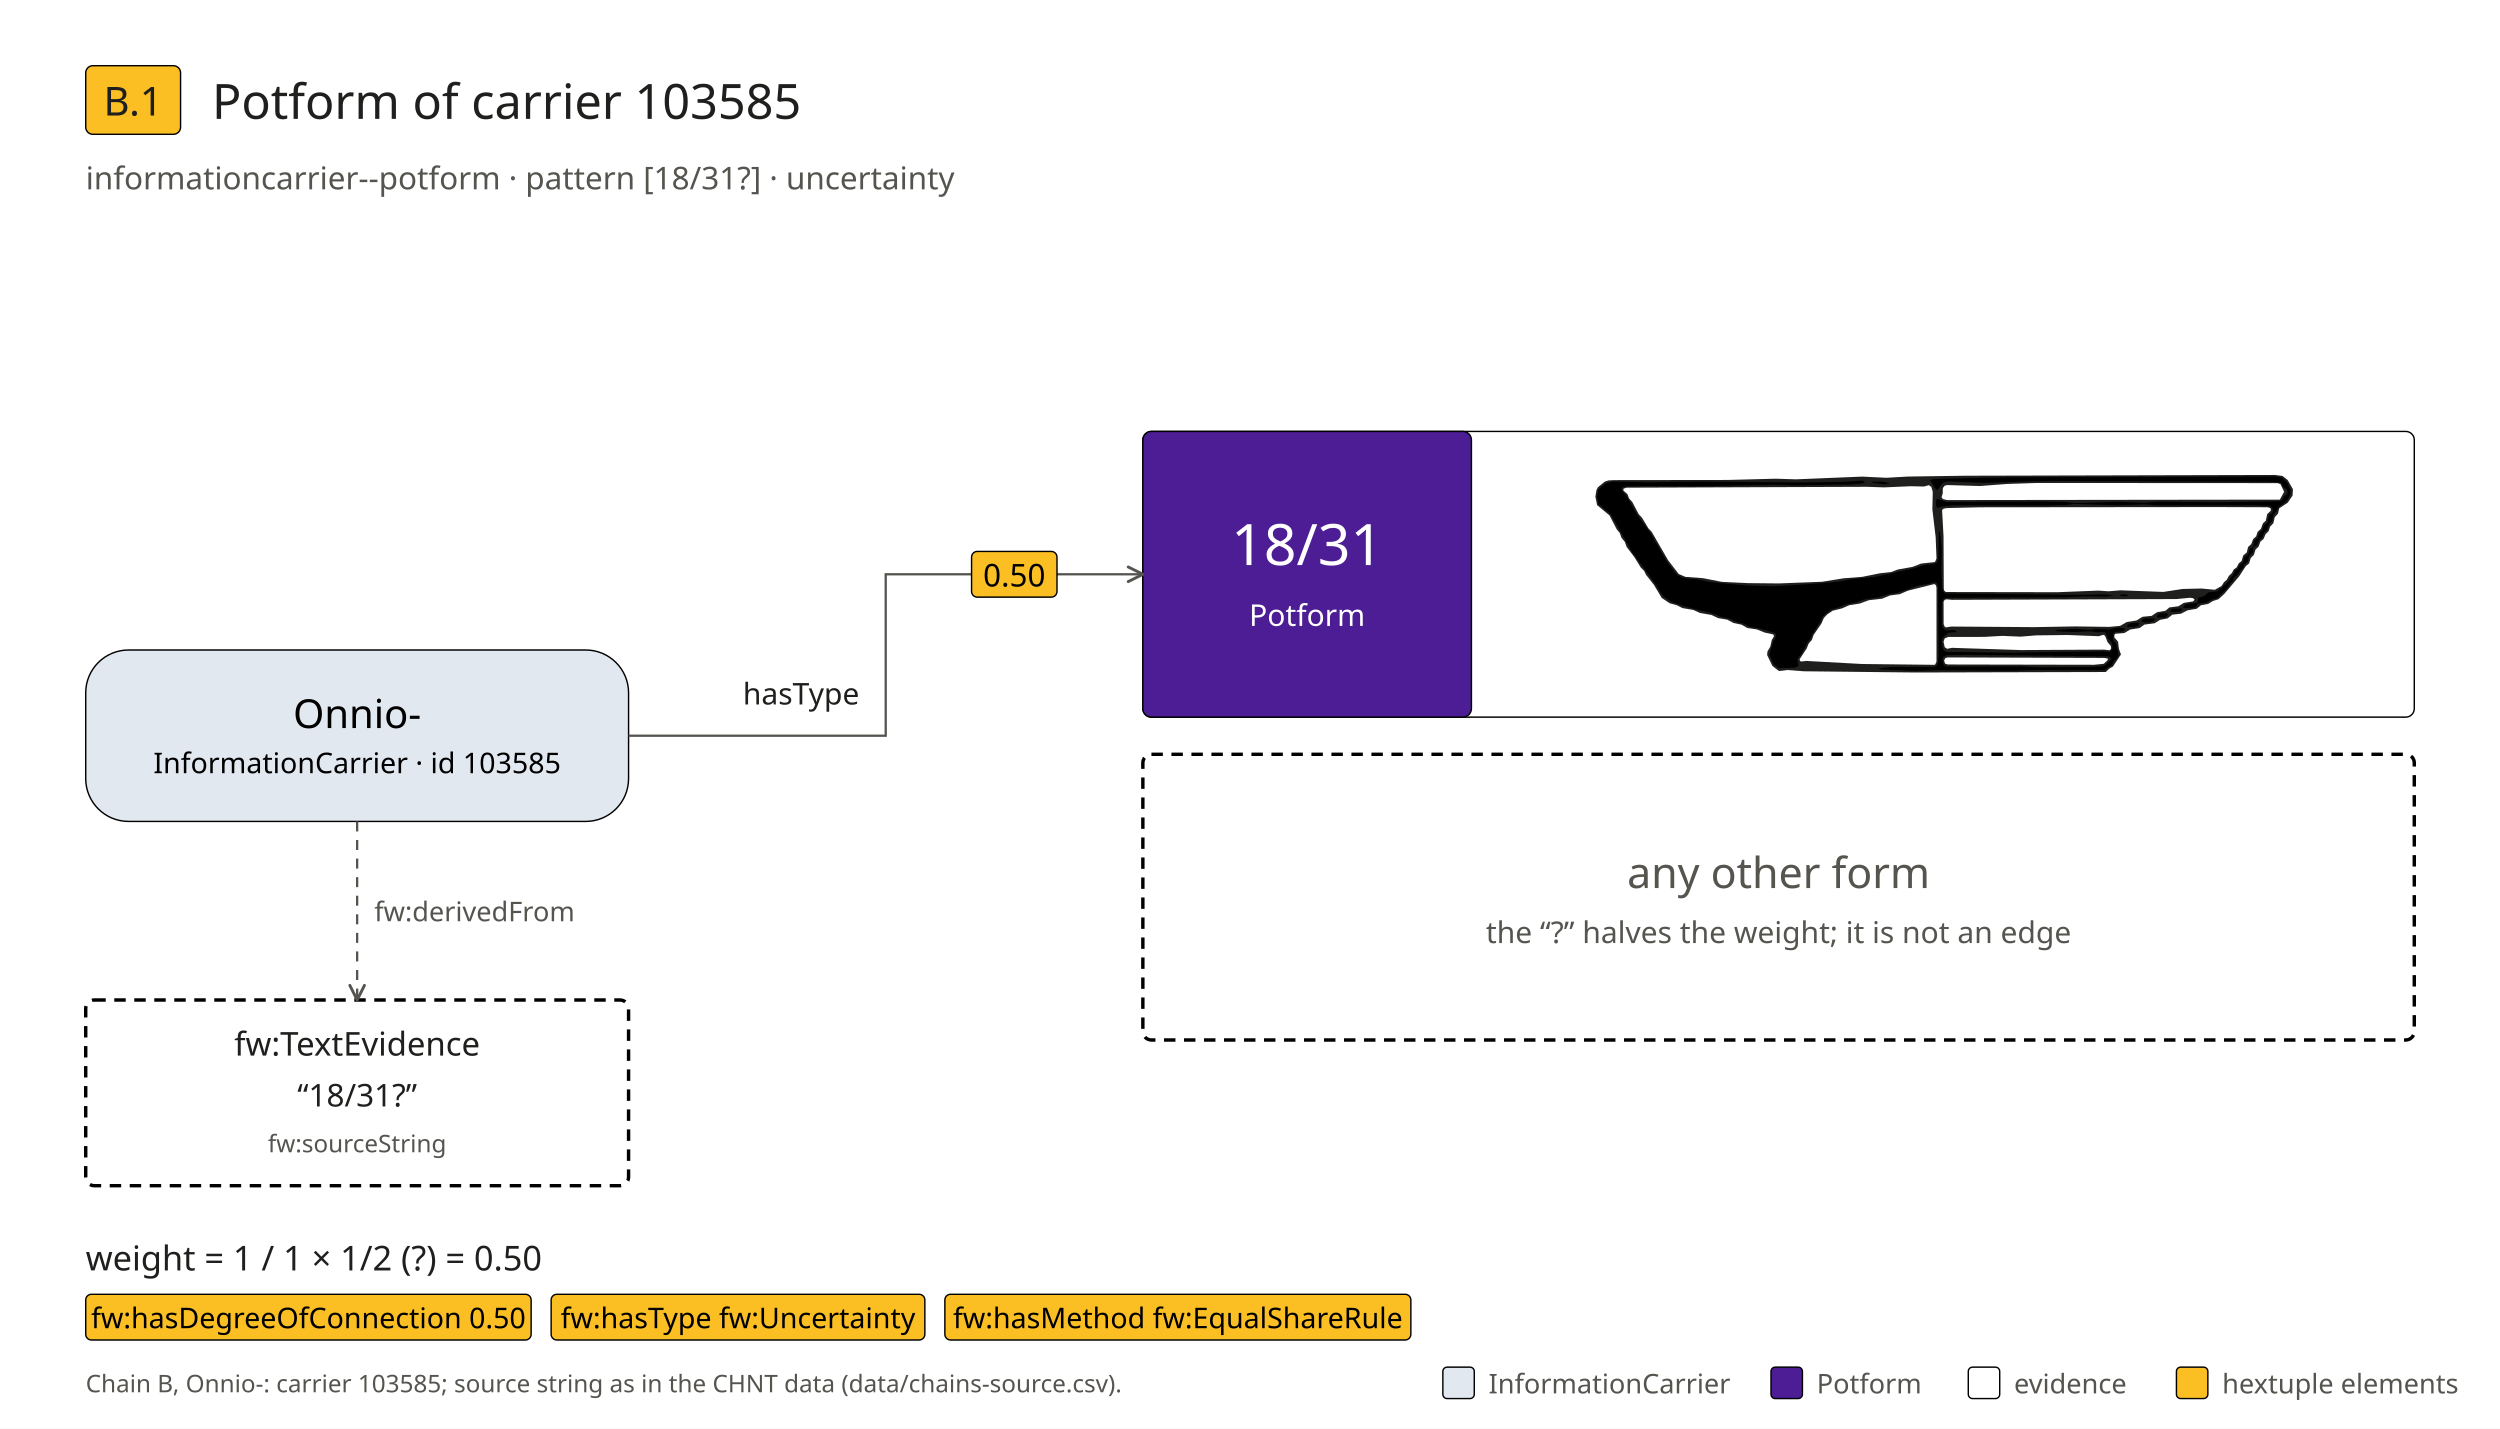
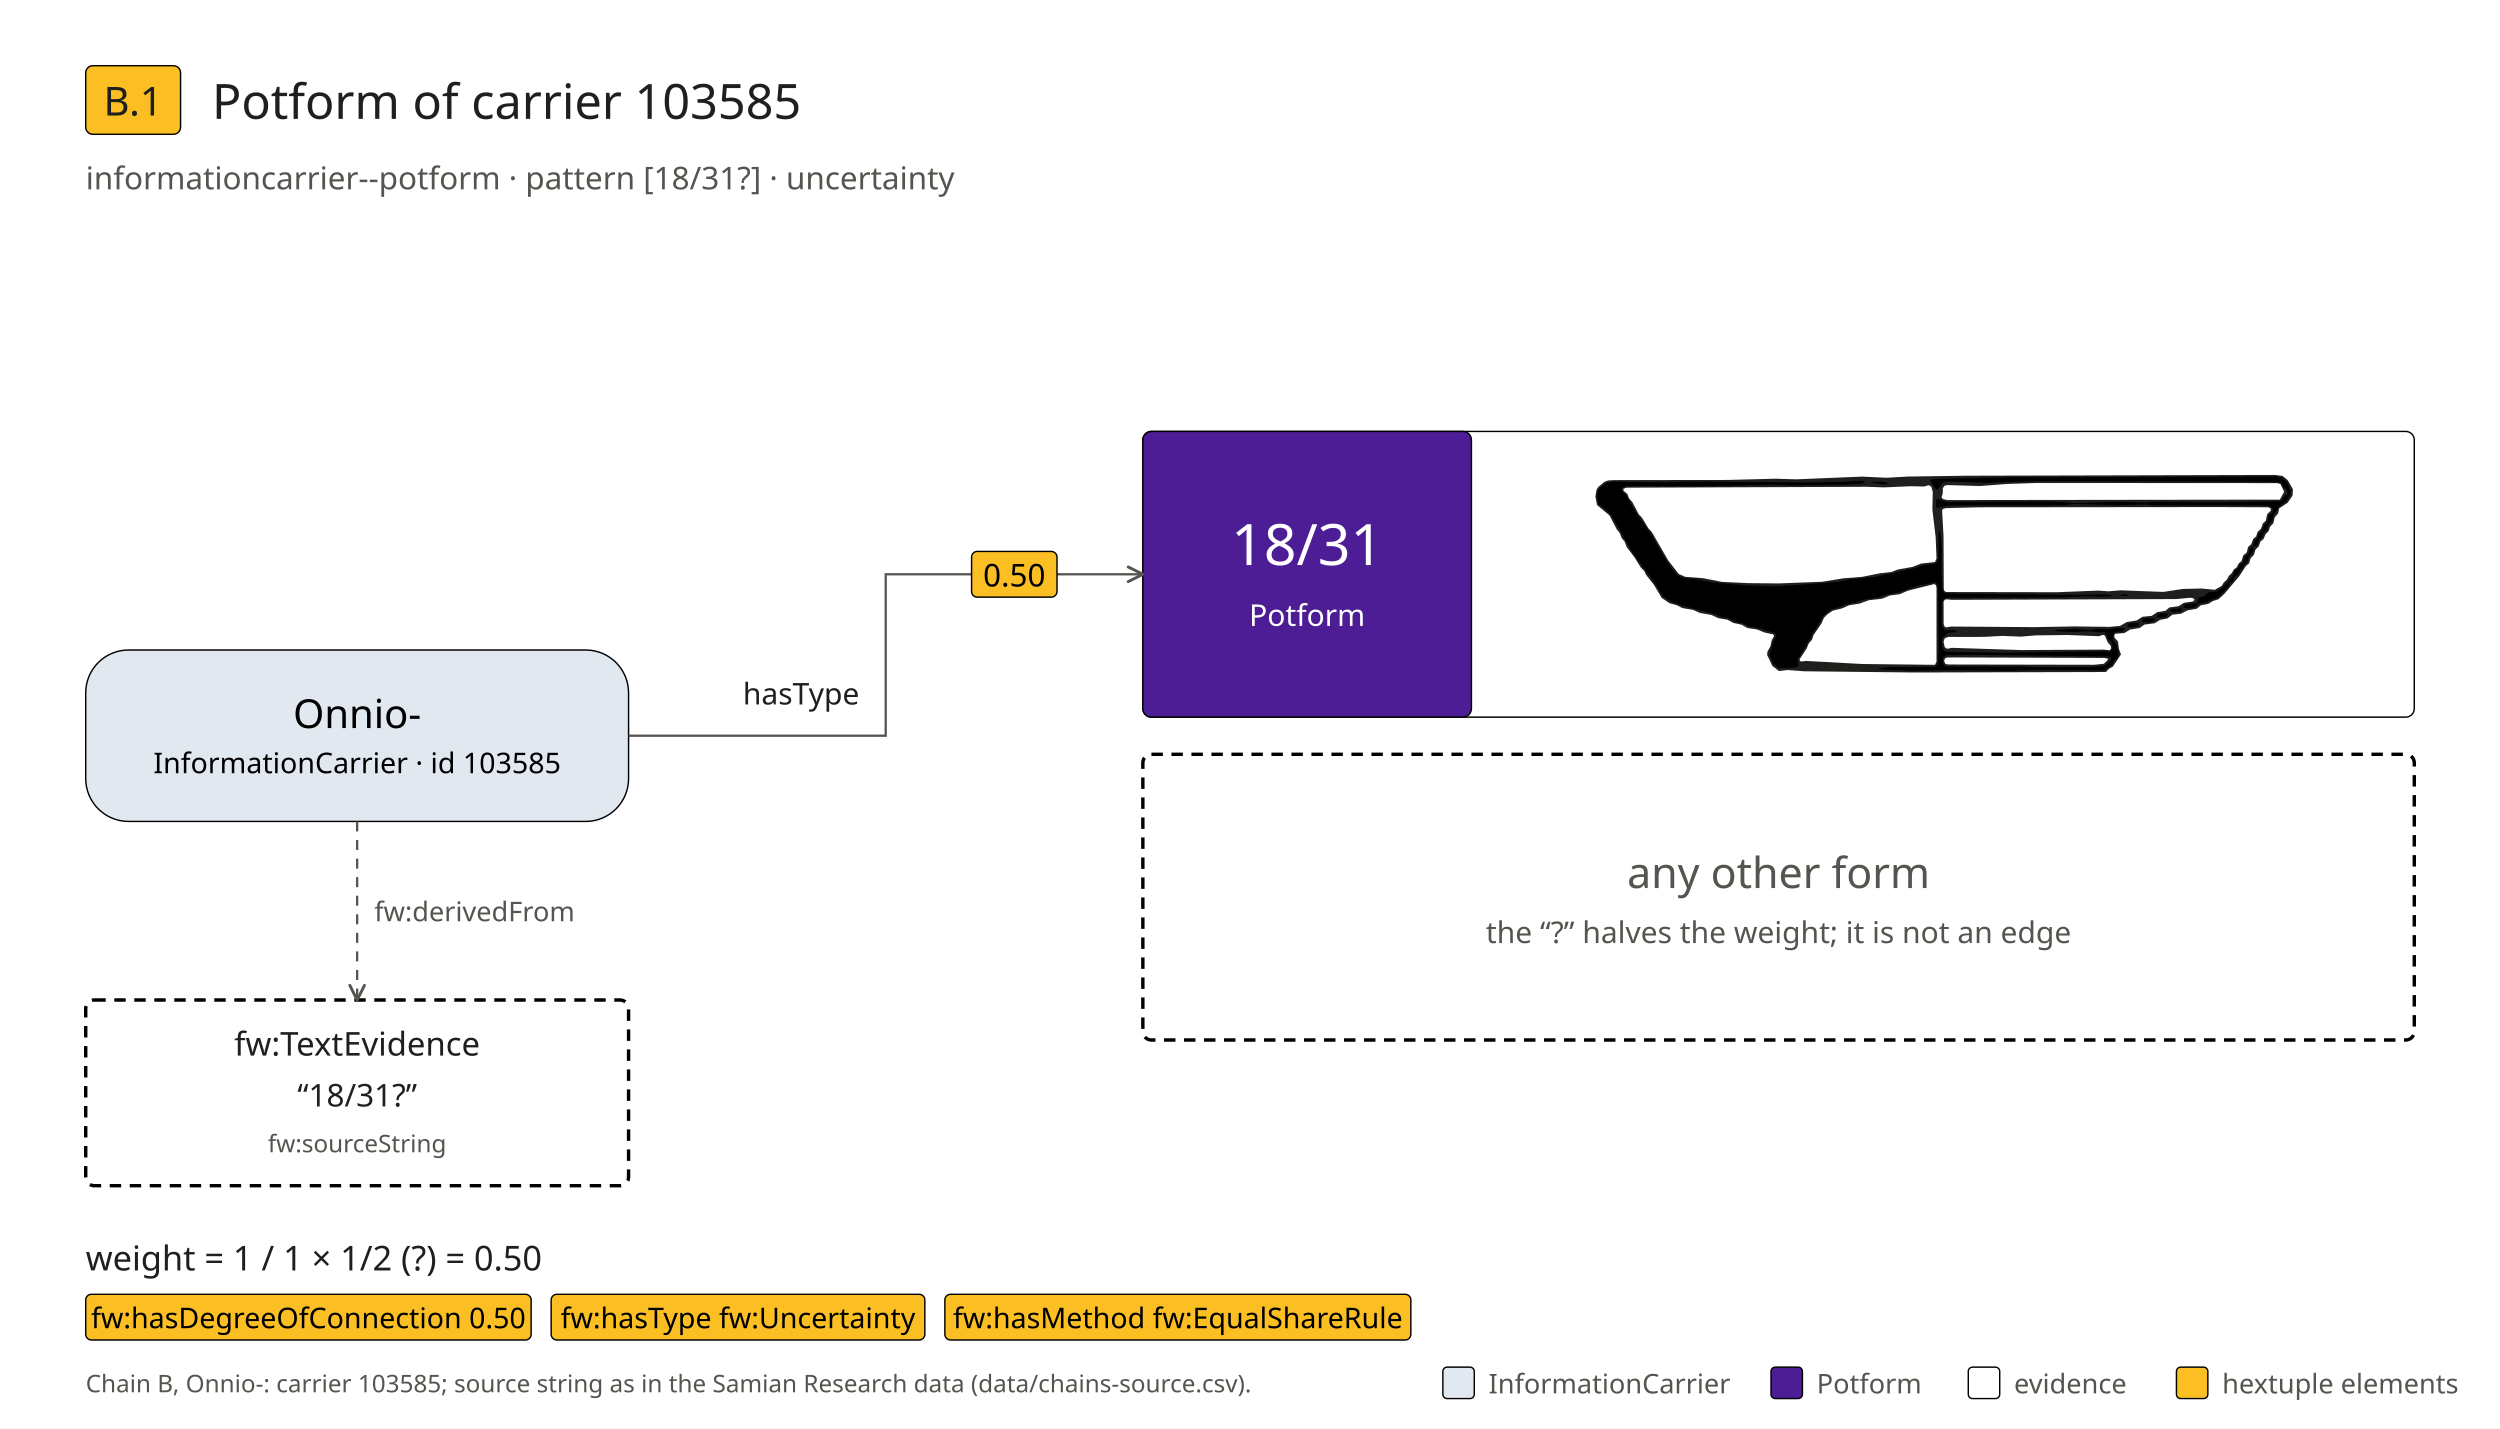
<svg xmlns="http://www.w3.org/2000/svg" width="1750" height="1000" viewBox="0 0 1750 1000" role="img">
  <rect width="1750" height="1000" fill="#ffffff" />
  <defs>
    <marker id="a" viewBox="0 0 10 10" refX="9" refY="5" markerWidth="8" markerHeight="8" orient="auto-start-reverse">
      <path d="M1 1L9 5L1 9" fill="none" stroke="#55544f" stroke-width="1.6" stroke-linecap="round" stroke-linejoin="round" />
    </marker>
  </defs>
  <rect x="60" y="46" width="66.4" height="48" rx="5" fill="#fbbf24" stroke="#000000" stroke-width="1" />
  <text x="93.2" y="70" text-anchor="middle" dominant-baseline="central" font-family="Fira Sans" font-size="28" font-weight="500" fill="#1f1f1d">B.1</text>
  <text x="148.4" y="70" text-anchor="start" dominant-baseline="central" font-family="Fira Sans" font-size="34" font-weight="500" fill="#1f1f1d">Potform of carrier 103585</text>
  <text x="60" y="124" text-anchor="start" dominant-baseline="central" font-family="Fira Sans" font-size="22" fill="#55544f">informationcarrier--potform  ·  pattern  [18/31?]  ·  uncertainty</text>
  <rect x="60" y="455.0" width="380" height="120" rx="30" fill="#e2e8f0" stroke="#000000" stroke-width="1" />
  <text x="250.0" y="498.76" text-anchor="middle" dominant-baseline="central" font-family="Fira Sans" font-size="28" font-weight="500" fill="#000000">Onnio-</text>
  <text x="250.0" y="533.48" text-anchor="middle" dominant-baseline="central" font-family="Fira Sans" font-size="20" fill="#000000">InformationCarrier  ·  id 103585</text>
  <rect x="60" y="700" width="380" height="130" rx="6" fill="#ffffff" stroke="#000000" stroke-width="2.4" stroke-dasharray="8 6" />
  <text x="250" y="730" text-anchor="middle" dominant-baseline="central" font-family="Fira Sans" font-size="23" font-weight="500" fill="#1f1f1d">fw:TextEvidence</text>
  <text x="250" y="766" text-anchor="middle" dominant-baseline="central" font-family="Fira Sans" font-size="22" fill="#1f1f1d">“18/31?”</text>
  <text x="250" y="800" text-anchor="middle" dominant-baseline="central" font-family="Fira Sans" font-size="17" fill="#55544f">fw:sourceString</text>
  <path d="M250 575.0 V 700" fill="none" stroke="#55544f" stroke-width="1.6" stroke-dasharray="7 6" marker-end="url(#a)" />
  <text x="262" y="637.5" text-anchor="start" dominant-baseline="central" font-family="Fira Sans" font-size="19" fill="#55544f">fw:derivedFrom</text>
  <text x="520" y="485.0" text-anchor="start" dominant-baseline="central" font-family="Fira Sans" font-size="21" font-weight="500" fill="#1f1f1d">hasType</text>
  <rect x="800" y="302.0" width="890" height="200" rx="6" fill="#ffffff" stroke="#000000" stroke-width="1" />
  <rect x="800" y="302.0" width="230" height="200" rx="6" fill="#4c1d95" stroke="#000000" stroke-width="1" />
  <text x="915" y="380.0" text-anchor="middle" dominant-baseline="central" font-family="Fira Sans" font-size="40" font-weight="500" fill="#ffffff">18/31</text>
  <text x="915" y="430.0" text-anchor="middle" dominant-baseline="central" font-family="Fira Sans" font-size="21" fill="#ffffff">Potform</text>
  <g transform="translate(1105.0 320.4) scale(3.4)">
    <path d="M108.55 44.12 L109.25 43.43 L110.02 43.0 L111.67 40.5 L111.25 39.37 L111.07 37.88 L110.32 37.0 L110.31 36.5 L110.5 36.25 L112.38 36.09 L113.54 35.38 L115.5 35.07 L116.5 34.36 L118.62 34.08 L119.71 33.38 L121.25 33.09 L122.25 32.32 L124.02 32.12 L125.38 31.42 L127.25 31.1 L128.13 30.38 L129.62 30.1 L130.6 29.5 L131.75 29.14 L132.98 28.0 L136.0 24.43 L137.38 22.31 L138.05 21.75 L138.38 20.67 L139.04 20.0 L139.38 18.89 L140.0 18.31 L140.38 17.27 L141.01 16.75 L141.44 15.75 L142.07 15.12 L142.38 14.18 L143.04 13.5 L143.33 12.25 L144.01 11.5 L144.25 10.42 L146.0 9.26 L147.0 7.79 L147.08 6.5 L146.0 4.61 L144.92 3.75 L143.38 3.55 L79.62 3.71 L67.75 3.88 L63.38 4.13 L58.38 3.89 L44.75 4.45 L40.5 4.32 L30.62 4.58 L7.25 4.61 L6.12 4.68 L5.38 4.93 L4.0 6.07 L3.69 6.62 L3.46 8.0 L3.81 9.75 L6.38 11.89 L7.86 14.75 L8.48 15.5 L8.84 16.5 L9.5 17.29 L9.9 18.38 L11.5 20.48 L12.82 22.62 L13.5 23.29 L13.9 24.12 L15.5 26.15 L17.12 28.86 L18.75 29.97 L20.25 30.38 L21.38 30.96 L23.62 31.34 L25.0 31.96 L27.37 32.38 L28.75 33.03 L30.62 33.34 L31.88 34.02 L33.56 34.38 L34.75 35.06 L36.75 35.36 L38.25 35.98 L40.09 36.38 L40.25 36.75 L39.79 37.5 L39.48 38.88 L38.89 39.88 L38.82 40.62 L39.91 42.88 L41.25 43.92 L43.0 43.71 L46.38 43.97 L69.25 44.22 L108.55 44.12Z M144.38 8.63 L75.88 8.72 L75.0 8.51 L74.73 8.12 L74.97 7.38 L75.0 6.24 L75.38 5.76 L75.88 5.63 L82.62 5.83 L88.12 5.41 L94.38 5.2 L143.88 5.23 L144.5 5.43 L145.27 7.0 L144.38 8.63Z M41.25 25.88 L34.88 25.82 L29.5 25.56 L25.62 24.8 L22.0 24.53 L20.62 23.94 L18.44 21.12 L15.05 15.25 L14.38 14.55 L13.08 12.38 L12.38 11.63 L11.06 9.12 L10.39 8.38 L10.07 7.5 L9.25 6.79 L9.24 6.38 L9.88 6.17 L59.38 5.99 L62.88 6.11 L68.38 5.87 L71.12 5.93 L72.12 5.65 L72.62 6.0 L72.92 7.0 L72.84 10.62 L73.52 16.38 L73.69 20.75 L73.38 21.47 L70.5 21.8 L68.75 22.48 L65.75 23.01 L64.38 23.53 L62.12 23.78 L58.38 24.53 L54.62 24.82 L50.12 25.54 L41.25 25.88Z M120.38 27.63 L111.62 27.3 L109.12 27.5 L107.0 27.36 L98.62 27.69 L75.62 27.65 L75.29 27.38 L75.19 27.0 L75.14 16.25 L74.84 10.75 L75.14 10.5 L75.75 10.37 L82.62 10.21 L131.38 10.16 L141.88 10.2 L142.46 10.38 L142.54 10.88 L141.77 11.62 L141.5 12.95 L140.88 13.53 L140.5 14.62 L139.81 15.25 L139.5 16.19 L138.88 16.76 L138.5 17.78 L137.84 18.38 L137.57 19.5 L136.84 20.12 L136.5 21.26 L135.92 21.75 L135.5 22.57 L134.88 23.02 L134.5 23.75 L133.88 24.34 L133.46 25.12 L132.88 25.63 L132.38 26.41 L131.0 27.19 L128.25 26.93 L124.38 27.02 L120.38 27.63Z M73.38 42.64 L58.38 42.47 L46.88 41.84 L45.88 41.96 L45.62 41.87 L45.5 41.5 L46.98 39.25 L47.38 38.25 L48.04 37.5 L48.38 36.5 L50.0 34.14 L50.5 32.99 L51.21 32.25 L52.32 31.5 L54.25 31.02 L55.75 30.36 L57.88 30.03 L59.75 29.34 L62.5 29.03 L64.12 28.36 L66.12 28.1 L67.78 27.38 L73.25 26.01 L73.58 26.25 L73.69 26.75 L73.69 42.0 L73.38 42.64Z M93.75 34.88 L76.75 34.76 L75.62 34.93 L75.35 34.75 L75.16 34.25 L75.15 29.62 L75.38 29.26 L75.75 29.15 L76.88 29.26 L123.12 29.1 L125.88 28.83 L126.5 28.91 L126.84 29.25 L126.5 29.59 L124.62 29.88 L123.5 30.58 L121.62 30.83 L120.86 31.5 L119.12 31.8 L118.0 32.56 L116.1 32.75 L114.88 33.51 L112.88 33.82 L111.5 34.62 L109.25 34.83 L102.25 34.73 L93.75 34.88Z M109.38 39.64 L108.12 39.51 L91.12 39.6 L76.88 39.14 L75.88 39.34 L75.38 39.01 L75.14 37.88 L75.38 37.19 L76.12 36.9 L83.5 36.89 L87.25 36.68 L91.0 36.84 L94.12 36.58 L100.62 36.5 L107.12 36.75 L108.0 36.46 L108.38 36.64 L108.93 38.0 L109.58 38.75 L109.65 39.25 L109.38 39.64Z M106.12 42.63 L76.0 42.57 L75.44 42.38 L75.26 41.75 L75.5 41.25 L76.0 41.12 L108.25 41.22 L109.02 41.38 L108.87 41.75 L108.12 42.43 L106.12 42.63Z" fill="#1f1f1d" fill-rule="evenodd" />
    <path d="M126.72 30.88 L127.18 30.62 L127.52 30.0 L129.12 29.84 L130.12 29.31 L131.62 28.82 L133.75 26.69 L134.12 25.9 L134.73 25.38 L135.03 24.62 L135.75 24.07 L136.19 23.25 L136.8 22.75 L137.12 21.97 L137.75 21.48 L138.03 20.25 L138.85 19.5 L138.91 18.38 L139.71 18.0 L140.12 16.9 L140.78 16.38 L141.12 15.38 L141.78 14.88 L142.12 13.7 L142.8 13.0 L143.1 11.62 L143.62 11.14 L144.12 10.16 L145.82 8.88 L146.61 7.38 L146.62 6.81 L145.92 5.12 L144.75 4.07 L143.62 3.86 L88.62 4.03 L75.25 4.31 L72.88 4.44 L72.37 4.62 L73.38 6.29 L73.75 6.62 L74.0 6.52 L75.0 5.13 L76.0 4.88 L83.5 5.17 L96.75 4.78 L142.0 4.94 L144.62 5.12 L145.12 6.05 L145.85 6.62 L145.96 7.25 L145.87 7.5 L145.19 8.0 L144.75 8.78 L144.12 8.97 L131.38 9.17 L119.25 9.05 L116.5 9.26 L111.0 9.07 L102.12 9.35 L100.12 9.11 L95.5 9.03 L75.75 9.11 L73.88 8.5 L73.62 8.64 L73.59 10.0 L73.88 10.31 L75.62 9.91 L77.62 9.81 L95.5 9.85 L100.12 9.76 L102.12 9.52 L111.0 9.8 L116.5 9.61 L119.38 9.82 L139.38 9.8 L142.0 9.9 L142.62 10.11 L142.94 10.62 L142.91 11.25 L142.14 11.88 L141.82 13.38 L141.12 13.87 L140.75 14.97 L140.07 15.62 L139.85 16.5 L139.09 17.12 L138.88 18.32 L138.15 18.75 L137.88 19.89 L137.12 20.43 L136.77 21.62 L136.19 22.0 L135.75 22.81 L135.12 23.26 L134.75 24.19 L134.15 24.75 L133.76 25.5 L131.53 27.5 L129.62 27.73 L128.79 28.5 L127.62 28.82 L127.38 29.9 L125.15 30.12 L124.72 30.38 L124.45 30.88 L125.38 31.0 L126.72 30.88Z M88.93 43.88 L94.25 43.71 L108.29 43.75 L108.88 43.22 L109.79 42.75 L110.12 41.93 L110.81 41.38 L111.19 40.62 L110.75 38.42 L110.03 37.5 L110.12 36.17 L110.5 35.89 L111.95 35.75 L112.33 35.5 L112.51 35.12 L110.88 34.98 L109.25 35.36 L106.62 35.26 L105.25 35.47 L102.12 35.22 L98.19 35.5 L98.17 35.62 L98.82 35.75 L102.0 35.9 L105.38 35.73 L106.75 35.94 L108.25 35.87 L108.5 36.05 L109.02 37.25 L109.75 38.02 L109.93 38.5 L109.89 39.5 L109.25 40.0 L108.12 39.86 L88.38 40.14 L75.75 39.98 L75.25 39.71 L74.94 39.12 L74.76 37.88 L74.91 37.12 L76.12 36.04 L77.5 35.93 L77.89 35.75 L77.25 35.46 L75.75 35.58 L75.25 35.31 L74.93 34.88 L74.79 34.25 L74.79 29.88 L75.12 29.07 L75.75 28.84 L100.12 28.76 L104.0 28.54 L108.75 28.6 L110.21 28.38 L108.38 28.12 L104.12 28.23 L75.5 27.95 L75.01 27.5 L74.87 26.88 L74.7 23.5 L74.78 18.38 L74.38 14.93 L74.15 15.5 L74.04 21.0 L73.74 21.62 L73.25 21.83 L71.12 22.09 L69.38 22.69 L61.12 24.53 L56.25 25.0 L53.62 25.51 L50.88 25.79 L40.25 26.48 L34.88 26.31 L29.0 25.82 L26.88 25.57 L24.38 25.02 L21.5 24.78 L20.25 24.11 L18.18 21.38 L14.78 15.5 L12.15 11.88 L9.78 7.75 L8.93 6.88 L8.84 6.38 L9.12 6.05 L9.75 5.9 L14.25 5.82 L24.5 5.89 L40.38 5.56 L44.38 5.69 L55.75 5.52 L58.38 5.32 L58.86 5.12 L58.88 4.91 L58.38 4.71 L54.88 4.95 L46.75 5.1 L24.62 4.92 L14.38 5.07 L7.12 4.89 L5.67 5.25 L4.38 6.24 L4.01 6.75 L3.79 8.0 L4.09 9.5 L6.62 11.64 L11.07 19.5 L15.63 25.75 L17.38 28.51 L19.25 29.73 L21.89 30.62 L28.0 32.19 L29.31 32.75 L31.04 33.12 L32.38 33.75 L34.0 34.17 L35.25 34.8 L37.5 35.2 L40.38 36.09 L40.64 36.38 L40.65 36.88 L40.06 37.88 L39.29 40.5 L40.12 42.51 L41.25 43.36 L44.5 43.22 L45.28 42.88 L45.09 41.75 L45.18 41.25 L45.8 40.5 L47.23 37.88 L47.75 37.24 L48.15 36.25 L49.75 33.81 L50.31 32.62 L51.99 31.25 L53.75 30.76 L54.88 30.23 L57.22 29.75 L58.62 29.22 L61.5 28.79 L63.88 28.08 L65.62 27.82 L70.2 26.25 L72.12 25.98 L73.38 25.59 L73.81 25.88 L74.02 26.62 L74.13 40.38 L73.99 42.25 L73.8 42.75 L73.25 43.07 L64.5 43.07 L61.63 43.38 L62.5 43.6 L69.0 43.89 L74.38 43.74 L88.93 43.88Z M62.98 5.5 L64.05 5.25 L62.5 4.93 L60.5 4.99 L60.3 5.12 L62.98 5.5Z M112.89 28.5 L113.27 28.38 L112.5 28.11 L111.46 28.25 L111.45 28.38 L111.95 28.5 L112.89 28.5Z M123.72 31.75 L124.09 31.5 L124.25 31.05 L122.38 31.08 L121.99 31.25 L121.77 31.62 L122.5 31.85 L123.72 31.75Z M120.7 32.88 L121.26 32.5 L121.26 32.0 L119.75 32.03 L119.31 32.25 L119.07 32.62 L119.12 32.86 L119.38 32.93 L120.7 32.88Z M117.68 33.88 L118.42 33.62 L118.68 33.12 L116.75 33.03 L116.16 33.25 L115.91 33.62 L116.2 33.88 L117.68 33.88Z M114.52 34.88 L115.22 34.62 L115.45 34.12 L115.0 33.98 L113.88 34.03 L113.22 34.25 L112.89 34.62 L113.12 34.86 L114.52 34.88Z M94.38 43.13 L91.62 42.97 L75.88 43.0 L75.38 42.85 L75.12 42.59 L74.91 41.5 L75.13 41.0 L75.75 40.65 L79.5 40.57 L108.88 40.9 L109.38 41.02 L109.7 41.5 L108.5 42.71 L107.75 42.93 L105.25 43.08 L94.38 43.13Z" fill="#000000" fill-rule="evenodd" />
  </g>
  <path d="M440 515.0 H 620 V 402.0 H 800" fill="none" stroke="#55544f" stroke-width="1.6" marker-end="url(#a)" />
  <rect x="680.1" y="386.0" width="59.8" height="32" rx="4" fill="#fbbf24" stroke="#000000" stroke-width="1" />
  <text x="710.0" y="402.0" text-anchor="middle" dominant-baseline="central" font-family="Fira Sans" font-size="22" font-weight="500" fill="#000000">0.50</text>
  <rect x="800" y="528.0" width="890" height="200" rx="6" fill="#ffffff" stroke="#000000" stroke-width="2.4" stroke-dasharray="8 6" />
  <text x="1245.0" y="610.0" text-anchor="middle" dominant-baseline="central" font-family="Fira Sans" font-size="30" font-weight="500" fill="#55544f">any other form</text>
  <text x="1245.0" y="652.0" text-anchor="middle" dominant-baseline="central" font-family="Fira Sans" font-size="21" fill="#55544f">the “?” halves the weight; it is not an edge</text>
  <text x="60" y="880" text-anchor="start" dominant-baseline="central" font-family="Fira Sans" font-size="24" fill="#1f1f1d">weight = 1 / 1  ×  1/2 (?) = 0.50</text>
  <rect x="60" y="906" width="311.8" height="32" rx="4" fill="#fbbf24" stroke="#000000" stroke-width="1" />
  <text x="215.9" y="922" text-anchor="middle" dominant-baseline="central" font-family="Fira Sans" font-size="20" fill="#000000">fw:hasDegreeOfConnection  0.50</text>
  <rect x="385.8" y="906" width="261.6" height="32" rx="4" fill="#fbbf24" stroke="#000000" stroke-width="1" />
  <text x="516.6" y="922" text-anchor="middle" dominant-baseline="central" font-family="Fira Sans" font-size="20" fill="#000000">fw:hasType  fw:Uncertainty</text>
  <rect x="661.4" y="906" width="326.2" height="32" rx="4" fill="#fbbf24" stroke="#000000" stroke-width="1" />
  <text x="824.5" y="922" text-anchor="middle" dominant-baseline="central" font-family="Fira Sans" font-size="20" fill="#000000">fw:hasMethod  fw:EqualShareRule</text>
  <rect x="1010" y="957" width="22" height="22" rx="3" fill="#e2e8f0" stroke="#000000" stroke-width="1" />
  <text x="1042" y="968" text-anchor="start" dominant-baseline="central" font-family="Fira Sans" font-size="19" fill="#55544f">InformationCarrier</text>
  <rect x="1239.7" y="957" width="22" height="22" rx="3" fill="#4c1d95" stroke="#000000" stroke-width="1" />
  <text x="1271.7" y="968" text-anchor="start" dominant-baseline="central" font-family="Fira Sans" font-size="19" fill="#55544f">Potform</text>
  <rect x="1377.8" y="957" width="22" height="22" rx="3" fill="#ffffff" stroke="#000000" stroke-width="1" />
  <text x="1409.8" y="968" text-anchor="start" dominant-baseline="central" font-family="Fira Sans" font-size="19" fill="#55544f">evidence</text>
  <rect x="1523.5" y="957" width="22" height="22" rx="3" fill="#fbbf24" stroke="#000000" stroke-width="1" />
  <text x="1555.5" y="968" text-anchor="start" dominant-baseline="central" font-family="Fira Sans" font-size="19" fill="#55544f">hextuple elements</text>
-   <text x="60" y="968" text-anchor="start" dominant-baseline="central" font-family="Fira Sans" font-size="17" fill="#55544f">Chain B, Onnio-: carrier 103585; source string as in the CHNT data (data/chains-source.csv).</text>
+   <text x="60" y="968" text-anchor="start" dominant-baseline="central" font-family="Fira Sans" font-size="17" fill="#55544f">Chain B, Onnio-: carrier 103585; source string as in the Samian Research data (data/chains-source.csv).</text>
</svg>
